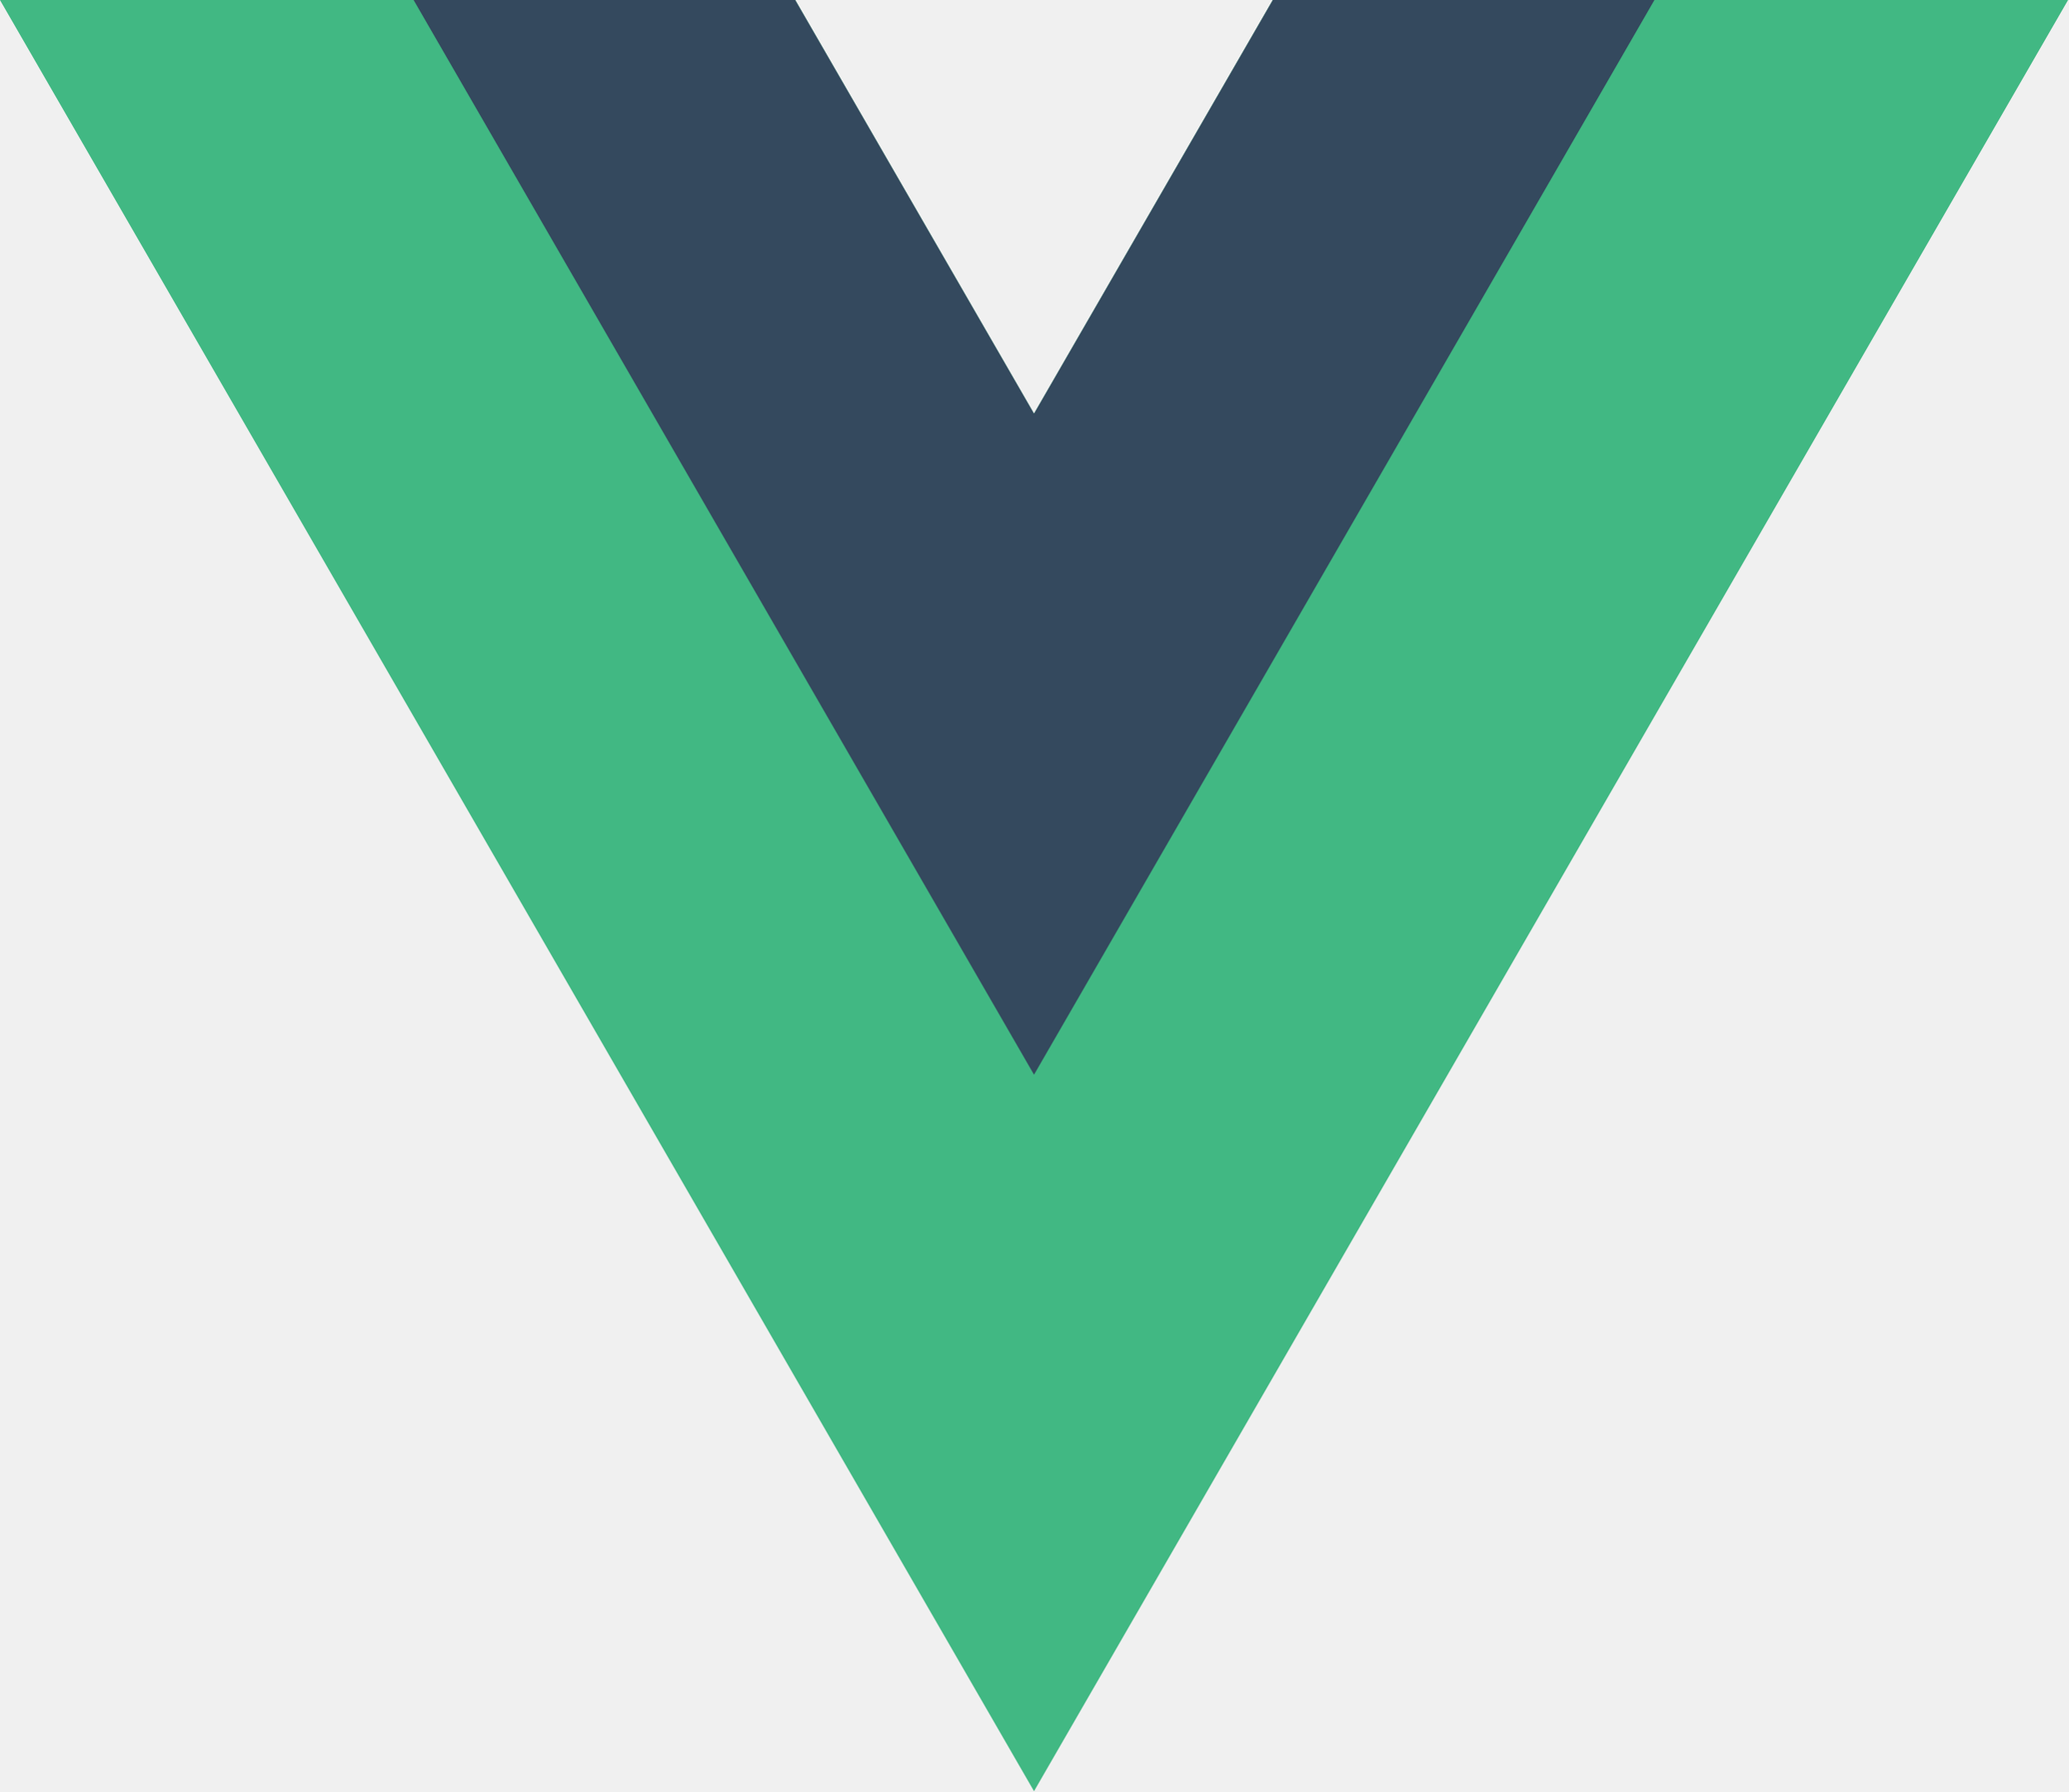
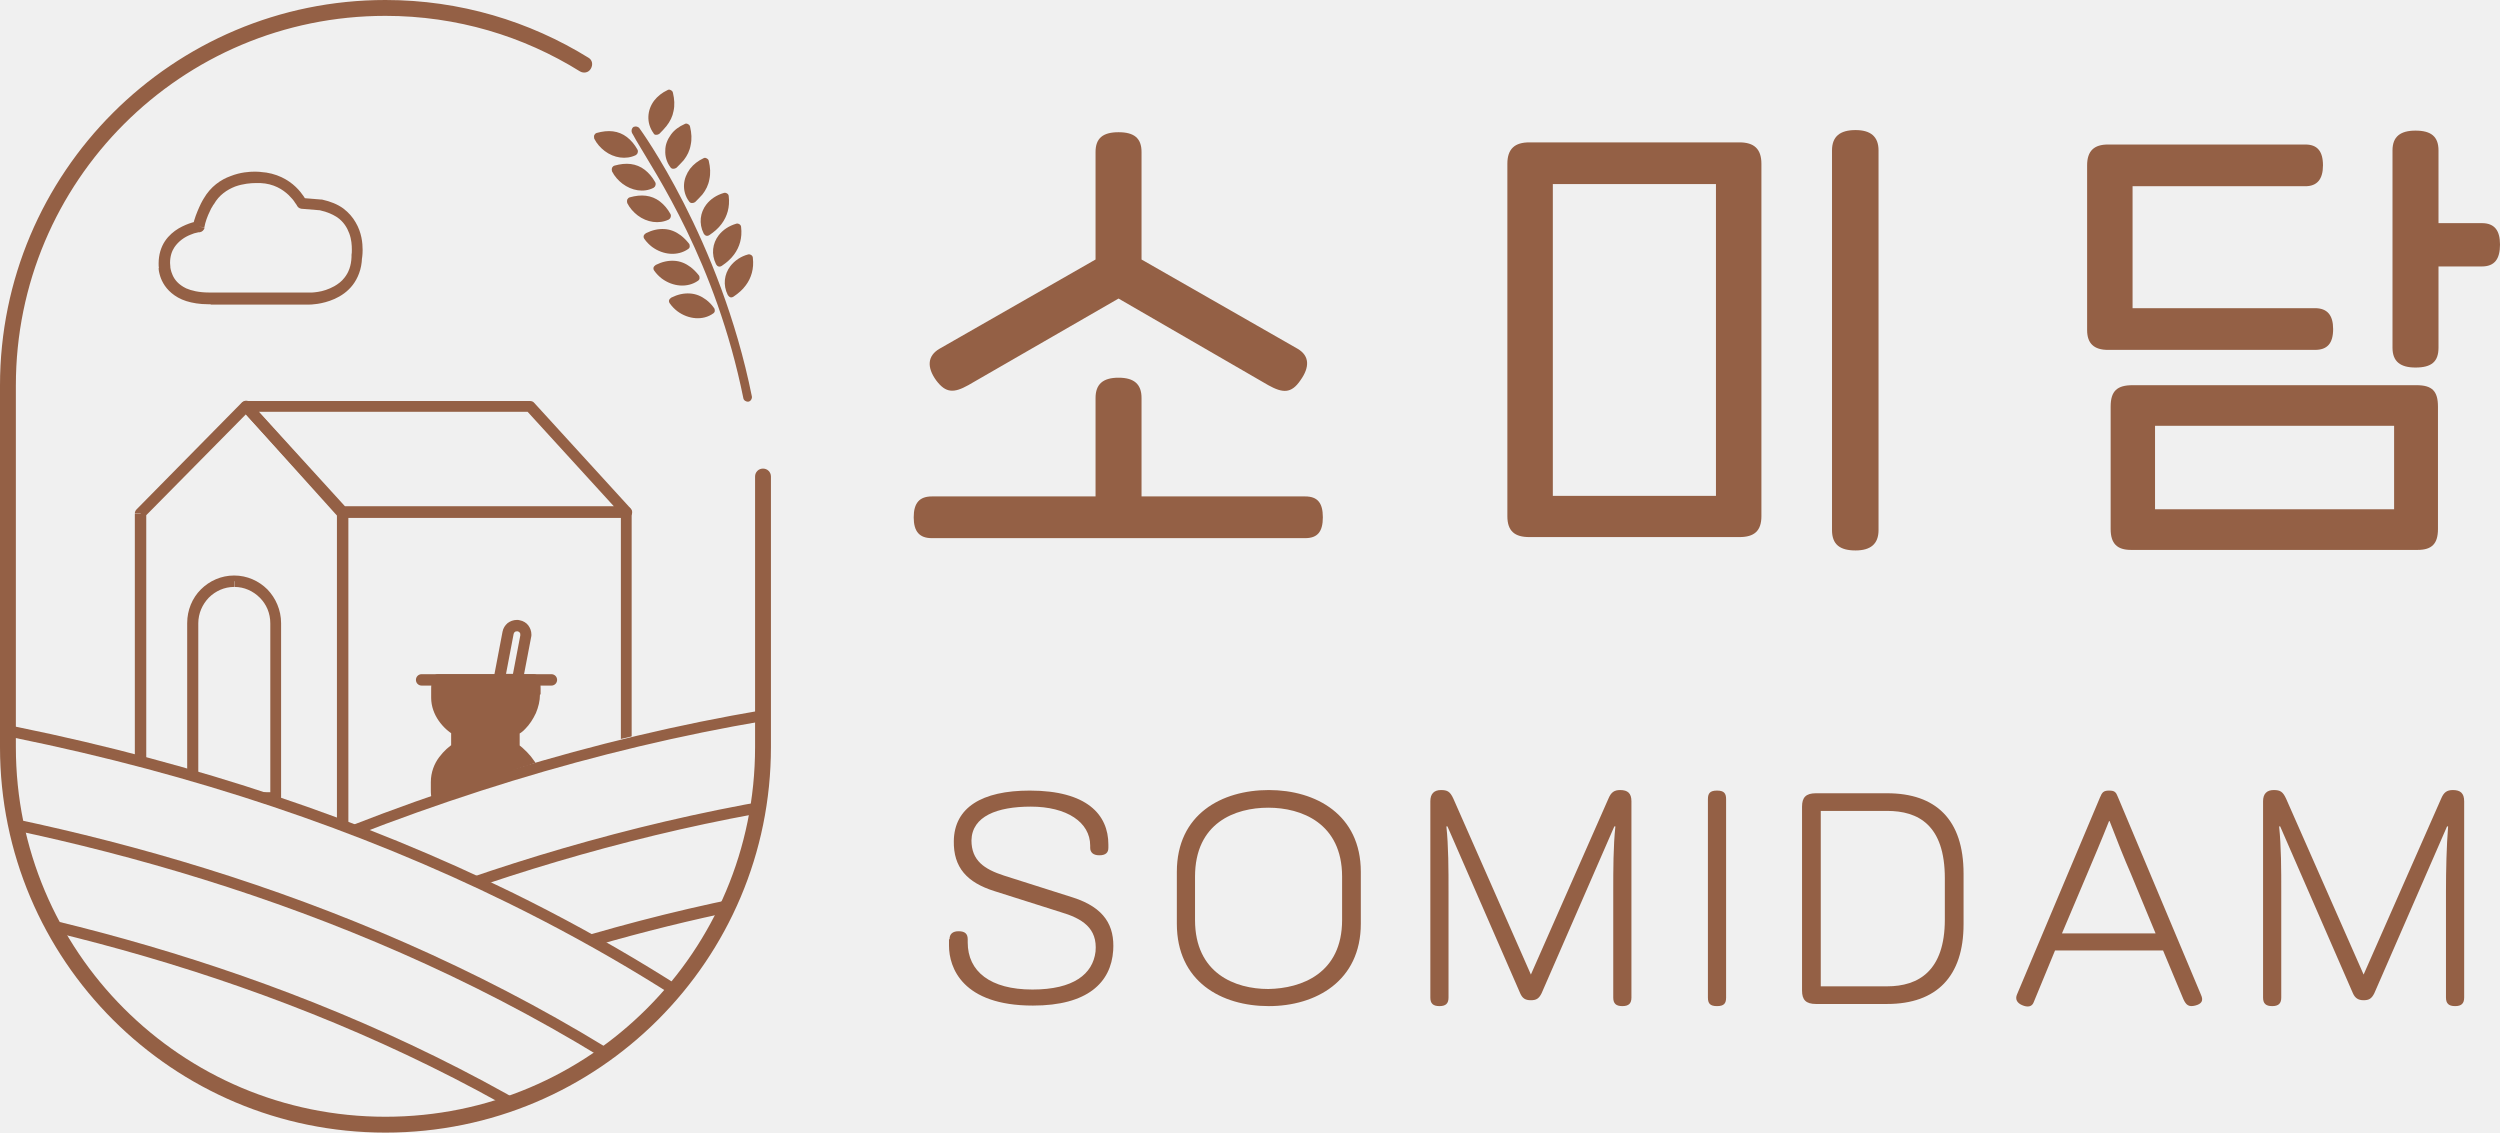
- <svg xmlns="http://www.w3.org/2000/svg" viewBox="0 0 261.76 226.69">
-   <path d="M161.096.001l-30.225 52.351L100.647.001H-.005l130.877 226.688L261.749.001z" fill="#41b883" />
-   <path d="M161.096.001l-30.225 52.351L100.647.001H52.346l78.526 136.01L209.398.001z" fill="#34495e" />
+ <svg xmlns="http://www.w3.org/2000/svg" width="788" height="357" viewBox="0 0 788 357" fill="none">
+   <path d="M299.294 296.055C299.294 294.369 300.305 293.526 302.16 293.526C304.182 293.526 305.025 294.369 305.025 296.055V297.067C305.025 306.17 312.106 311.901 325.423 311.901C338.403 311.901 344.472 307.013 345.315 299.932C345.989 292.515 341.101 289.481 334.189 287.458L313.454 280.883C304.857 278.186 300.474 273.466 300.642 265.037C300.811 254.585 309.408 249.191 324.58 249.191C342.618 249.191 349.361 256.777 349.361 266.217V267.229C349.361 268.746 348.518 269.589 346.495 269.589C344.472 269.589 343.629 268.577 343.629 267.229V266.554C343.629 259.137 336.212 254.248 324.917 254.248C314.297 254.248 306.374 257.283 306.205 264.869C306.205 271.274 310.251 273.972 316.489 275.995L338.235 282.906C348.181 286.109 351.384 291.841 350.878 299.595C350.204 309.71 342.786 316.959 325.592 316.959C303.34 316.959 299.125 304.99 299.125 298.078V296.055H299.294Z" fill="#946045" />
+   <path d="M370.941 291.167V274.815C370.941 256.609 385.101 249.023 399.936 249.023C414.771 249.023 428.931 256.777 428.931 274.815V291.167C428.931 309.204 414.771 317.127 399.936 317.127C384.933 317.127 370.941 309.373 370.941 291.167ZM423.031 289.987V276.332C423.031 259.474 410.219 254.586 399.768 254.586C389.316 254.586 376.673 259.306 376.673 276.332V289.987C376.673 306.844 389.316 311.733 399.768 311.733C410.219 311.564 423.031 306.844 423.031 289.987Z" fill="#946045" />
+   <path d="M450.843 252.563C450.843 250.203 452.023 249.023 454.215 249.023C456.238 249.023 457.081 249.528 458.092 251.72L482.536 307.181L506.979 251.72C507.822 249.697 508.834 249.023 510.688 249.023C513.048 249.023 514.228 250.034 514.228 252.563V314.43C514.228 316.285 513.385 317.127 511.362 317.127C509.339 317.127 508.497 316.285 508.497 314.43V280.884C508.497 274.309 508.497 266.723 509.171 260.486H508.834L485.907 313.082C485.064 314.767 484.222 315.273 482.536 315.273C480.681 315.273 479.839 314.599 479.164 313.082L456.238 260.486H455.901C456.575 266.723 456.575 274.309 456.575 280.884V314.43C456.575 316.285 455.732 317.127 453.709 317.127C451.686 317.127 450.843 316.285 450.843 314.43V252.563Z" fill="#946045" />
+   <path d="M538.335 314.43V251.888C538.335 250.034 539.009 249.191 541.201 249.191C543.392 249.191 544.067 250.034 544.067 251.888V314.43C544.067 316.284 543.392 317.127 541.201 317.127C539.009 317.127 538.335 316.284 538.335 314.43Z" fill="#946045" />
+   <path d="M568.003 254.249C568.003 251.383 569.183 250.035 572.386 250.035H594.807C610.148 250.035 618.914 258.295 618.914 275.321V291.336C618.914 307.688 610.485 316.454 594.807 316.454H572.386C569.183 316.454 568.003 315.105 568.003 312.239V254.249ZM573.904 310.891H594.807C604.753 310.891 613.013 306.002 613.013 289.819V276.838C613.013 259.981 604.585 255.598 594.807 255.598H573.904V310.891Z" fill="#946045" />
+   <path d="M693.765 313.587C694.608 315.441 693.934 316.453 691.911 316.959C689.888 317.464 689.045 316.79 688.202 314.936L681.797 299.595H647.744L641.001 315.947C640.495 317.296 639.147 317.633 637.292 316.79C635.775 316.116 635.101 314.936 635.775 313.419L661.905 251.383C662.579 249.697 663.085 249.191 664.77 249.191C666.625 249.191 666.962 249.697 667.636 251.383L693.765 313.587ZM649.936 294.201H679.436L671.682 275.489C669.828 271.275 667.13 264.532 664.939 258.8H664.77C662.579 264.363 659.713 271.106 657.859 275.489L649.936 294.201Z" fill="#946045" />
+   <path d="M713.319 252.563C713.319 250.203 714.499 249.023 716.691 249.023C718.714 249.023 719.556 249.528 720.568 251.72L745.011 307.181L769.455 251.72C770.298 249.697 771.309 249.023 773.164 249.023C775.524 249.023 776.704 250.034 776.704 252.563V314.43C776.704 316.285 775.861 317.127 773.838 317.127C771.815 317.127 770.972 316.285 770.972 314.43V280.884C770.972 274.309 771.141 266.723 771.646 260.486H771.309L748.383 313.082C747.54 314.767 746.697 315.273 745.011 315.273C743.326 315.273 742.314 314.599 741.64 313.082L718.714 260.486H718.376C719.051 266.723 719.051 274.309 719.051 280.884V314.43C719.051 316.285 718.208 317.127 716.185 317.127C714.162 317.127 713.319 316.285 713.319 314.43V252.563Z" fill="#946045" />
+   <path d="M411.397 156.475C415.275 156.475 416.96 158.498 416.96 163.049C416.96 167.601 415.275 169.624 411.397 169.624H293.732C289.854 169.624 288 167.601 288 163.049C288 158.498 289.854 156.475 293.732 156.475H345.316V125.457C345.316 121.074 347.676 119.051 352.564 119.051C357.453 119.051 359.813 121.074 359.813 125.457V156.475H411.397ZM305.195 121.411C300.643 123.939 298.115 123.939 295.08 119.894C292.046 115.679 292.383 112.139 296.092 109.948L345.316 81.796V47.912C345.316 43.529 347.676 41.675 352.564 41.675C357.453 41.675 359.813 43.529 359.813 47.912V81.796L409.037 109.948C412.746 112.139 412.915 115.679 409.88 119.894C407.014 124.108 404.317 123.939 399.766 121.411L352.564 94.102L305.195 121.411Z" fill="#946045" />
+   <path d="M555.196 162.712C555.196 167.432 552.835 169.287 548.284 169.287H482.033C477.482 169.287 475.122 167.432 475.122 162.712V51.62C475.122 46.9 477.482 44.877 482.033 44.877H548.284C552.835 44.877 555.196 46.9 555.196 51.62V162.712ZM489.451 156.306H540.867V58.026H489.451V156.306ZM577.448 167.095V47.406C577.448 43.023 579.976 41 584.865 41C589.585 41 592.114 43.023 592.114 47.406V167.095C592.114 171.478 589.585 173.501 584.865 173.501C579.976 173.501 577.448 171.647 577.448 167.095Z" fill="#946045" />
+   <path d="M729.673 110.285H664.433C660.05 110.285 657.859 108.262 657.859 104.047V52.126C657.859 47.574 660.05 45.551 664.433 45.551H726.638C730.347 45.551 732.201 47.574 732.201 52.126C732.201 56.509 730.347 58.7 726.638 58.7H672.188V97.136H729.673C733.55 97.136 735.404 99.327 735.404 103.71C735.404 108.262 733.55 110.285 729.673 110.285ZM761.702 121.411C766.591 121.411 768.445 123.265 768.445 128.154V166.758C768.445 171.309 766.591 173.332 762.039 173.332H671.682C667.299 173.332 665.276 171.309 665.276 166.758V128.154C665.276 123.265 667.299 121.411 672.188 121.411H761.702ZM754.622 160.689V134.222H679.268V160.52H754.622V160.689ZM782.268 70.332C786.314 70.332 788 72.692 788 77.075C788 81.627 786.314 83.987 782.268 83.987H768.614V109.61C768.614 113.993 766.422 115.848 761.365 115.848C756.645 115.848 754.116 113.993 754.116 109.61V47.406C754.116 43.023 756.645 41.169 761.365 41.169C766.254 41.169 768.614 43.023 768.614 47.406V70.332H782.268Z" fill="#946045" />
+   <path d="M200.4 48.9C200.7 48.7 200.9 48.5 201 48.1C201.1 47.8 201.1 47.4 200.9 47.1C200 45.5 198.9 44.2 197.6 43.2C196.3 42.2 194.8 41.6 193.2 41.4C191.6 41.2 189.9 41.4 188.1 41.9C187.7 42 187.5 42.3 187.3 42.6C187.2 42.9 187.2 43.3 187.3 43.7C188.1 45.3 189.3 46.6 190.6 47.6C193.5 49.8 197.3 50.4 200.4 48.9Z" fill="#946045" />
+   <path d="M206 59.2C206.3 59 206.5 58.8 206.6 58.4C206.7 58.1 206.7 57.7 206.5 57.4C205.6 55.8 204.5 54.5 203.2 53.5C201.9 52.5 200.4 51.9 198.8 51.7C197.2 51.5 195.5 51.7 193.7 52.2C193.3 52.3 193.1 52.6 192.9 52.9C192.8 53.2 192.8 53.6 192.9 54C193.7 55.6 194.9 56.9 196.2 57.9C199.1 60.1 202.9 60.8 206 59.2Z" fill="#946045" />
+   <path d="M210.8 69.2C211.1 69 211.3 68.8 211.4 68.4C211.5 68.1 211.5 67.7 211.3 67.4C210.4 65.8 209.3 64.5 208 63.5C206.7 62.5 205.2 61.9 203.6 61.7C202 61.5 200.3 61.7 198.5 62.2C198.1 62.3 197.9 62.6 197.7 62.9C197.6 63.2 197.6 63.6 197.7 64C198.5 65.6 199.7 66.9 201 67.9C203.9 70.1 207.7 70.7 210.8 69.2Z" fill="#946045" />
+   <path d="M216.9 78.5C217.2 78.3 217.4 78 217.4 77.7C217.4 77.4 217.4 77 217.1 76.7C216.3 75.7 215.5 74.9 214.6 74.2C213 73 211.3 72.3 209.4 72.2C207.5 72.1 205.6 72.5 203.6 73.5C203.3 73.7 203 74 202.9 74.3C202.8 74.7 202.9 75 203.1 75.3C203.8 76.3 204.6 77.1 205.5 77.8C209 80.4 213.6 80.8 216.9 78.5Z" fill="#946045" />
+   <path d="M220 88.5C220.3 88.3 220.5 88 220.5 87.7C220.5 87.4 220.5 87 220.2 86.7C219.4 85.7 218.6 84.9 217.7 84.2C216.1 83 214.4 82.3 212.5 82.2C210.6 82.1 208.7 82.5 206.7 83.5C206.4 83.7 206.1 84 206 84.3C205.9 84.7 206 85 206.2 85.3C206.9 86.3 207.7 87.1 208.6 87.8C212.1 90.4 216.7 90.8 220 88.5Z" fill="#946045" />
+   <path d="M222.6 94.5C221 93.3 219.3 92.6 217.4 92.5C215.5 92.4 213.6 92.8 211.6 93.8C211.3 94 211 94.3 210.9 94.6C210.8 95 210.9 95.3 211.1 95.6C211.8 96.6 212.6 97.4 213.5 98.1C217 100.7 221.6 101.1 224.8 98.8C225.1 98.6 225.3 98.3 225.3 98C225.3 97.7 225.3 97.3 225 97C224.3 96 223.5 95.2 222.6 94.5Z" fill="#946045" />
+   <path d="M206.8 42.5C207.2 42.5 207.5 42.4 207.8 42.2C208.6 41.4 209.4 40.6 210.1 39.7C211.2 38.3 212 36.7 212.3 35C212.7 33.2 212.6 31.3 212.1 29.2C212 28.8 211.8 28.6 211.4 28.4C211.1 28.2 210.7 28.2 210.4 28.4C208.7 29.2 207.3 30.3 206.2 31.7C204 34.6 203.6 38.7 206 42C206.1 42.3 206.4 42.5 206.8 42.5Z" fill="#946045" />
+   <path d="M211.5 42.4C210.4 43.9 209.7 45.6 209.7 47.4C209.6 49.2 210.1 51.1 211.3 52.7C211.5 53 211.8 53.2 212.2 53.2C212.6 53.2 212.9 53.1 213.2 52.9C214 52.1 214.8 51.3 215.5 50.5C216.6 49.1 217.4 47.5 217.7 45.7C218.1 43.9 218 42 217.5 39.9C217.4 39.5 217.2 39.3 216.8 39.1C216.5 38.9 216.1 38.9 215.8 39.1C214 39.9 212.5 41 211.5 42.4Z" fill="#946045" />
+   <path d="M215.6 58.2C215.5 60 216 61.9 217.2 63.5C217.4 63.8 217.7 64 218.1 64C218.5 64 218.8 63.9 219.1 63.7C219.9 62.9 220.7 62.1 221.4 61.3C222.5 59.9 223.3 58.3 223.6 56.5C224 54.7 223.9 52.8 223.4 50.7C223.3 50.3 223.1 50.1 222.7 49.9C222.4 49.7 222 49.7 221.7 49.9C220 50.7 218.6 51.8 217.5 53.2C216.4 54.7 215.7 56.4 215.6 58.2Z" fill="#946045" />
+   <path d="M222.6 64.5C220.7 67 220.2 70.4 221.8 73.6C222 73.9 222.2 74.2 222.6 74.3C222.9 74.4 223.3 74.3 223.6 74.1C225.1 73.1 226.5 71.9 227.5 70.5C229.2 68.2 230.1 65.3 229.7 61.9C229.7 61.5 229.5 61.2 229.2 61C228.9 60.8 228.5 60.7 228.2 60.8C225.8 61.5 223.9 62.8 222.6 64.5Z" fill="#946045" />
+   <path d="M226.5 74.2C224.6 76.7 224.1 80.1 225.7 83.3C225.9 83.6 226.1 83.9 226.5 84C226.8 84.1 227.2 84 227.5 83.8C229 82.8 230.4 81.6 231.4 80.2C233.1 77.9 234 75 233.6 71.6C233.6 71.2 233.4 70.9 233.1 70.7C232.8 70.5 232.4 70.4 232.1 70.5C229.7 71.2 227.8 72.5 226.5 74.2Z" fill="#946045" />
+   <path d="M230.2 83.9C228.3 86.4 227.8 89.8 229.4 93C229.6 93.3 229.9 93.6 230.2 93.7C230.5 93.8 230.9 93.7 231.2 93.5C232.7 92.5 234.1 91.3 235.1 89.9C236.8 87.6 237.7 84.7 237.3 81.3C237.3 80.9 237.1 80.6 236.8 80.4C236.5 80.2 236.1 80.1 235.8 80.2C233.5 80.8 231.5 82.2 230.2 83.9Z" fill="#946045" />
+   <path d="M201.6 40.5C201.2 39.9 200.4 39.7 199.7 40C199.1 40.4 198.9 41.2 199.2 41.9C199.2 41.9 199.7 42.7 200.5 44.2C206.6 54.7 225.6 82.5 234.3 125.5C234.4 126.2 235.2 126.7 235.9 126.6C236.6 126.5 237.1 125.7 237 125C227 75.2 201.6 40.5 201.6 40.5Z" fill="#946045" />
+   <mask id="mask0_4_95" style="mask-type:luminance" maskUnits="userSpaceOnUse" x="2" y="2" width="239" height="353">
+     <path d="M184.2 20.3C166 9 144.5 2.5 121.5 2.5C55.8 2.5 2.5 55.8 2.5 121.5V235.5C2.5 301.2 55.8 354.5 121.5 354.5C187.2 354.5 240.5 301.2 240.5 235.5V150.2" fill="white" />
+   </mask>
+   <g mask="url(#mask0_4_95)">
+     <mask id="mask1_4_95" style="mask-type:luminance" maskUnits="userSpaceOnUse" x="103" y="189" width="269" height="112">
+       <path d="M103.2 256.5C103.2 256.5 145.6 275.9 194.1 300.9L371.6 293.4L367.7 189.5L195.6 192.5L103.2 256.5Z" fill="white" />
+     </mask>
+     <g mask="url(#mask1_4_95)">
+       <path d="M444.8 289L445.3 287.3C407.3 276.9 369.6 272.6 333.1 272.6C240.1 272.6 155.4 300.8 93.6 329.2C62.7 343.4 37.6 357.6 20.1 368.4C2.6 379.2 -7.4 386.5 -7.9 386.9L-6.9 388.3L-5.5 387.3L-39.6 341.8L-41 342.8L-40 344.2C-37.6 342.4 21.1 298.8 111.6 263.5C164.9 242.7 218.3 229.1 270.3 223C291.3 220.5 312 219.3 332.5 219.3C376.1 219.3 418.5 224.9 459.1 235.9L459.6 234.2L457.9 233.7L443 288.5L444.8 289L446.5 289.5L461.4 234.7C461.5 234.3 461.5 233.8 461.2 233.4C461 233 460.6 232.7 460.1 232.6C419.2 221.5 376.5 215.9 332.6 215.9C312 215.9 291.1 217.1 270 219.6C217.7 225.7 164 239.4 110.5 260.3C19.6 295.8 -39.4 339.5 -41.9 341.5C-42.3 341.8 -42.5 342.2 -42.6 342.7C-42.7 343.2 -42.5 343.6 -42.3 344L-8.2 389.5C-7.6 390.3 -6.5 390.4 -5.7 389.9C-5.3 389.6 4.6 382.3 22 371.6C74.3 339.5 194.8 276.4 333.2 276.4C369.3 276.4 406.7 280.7 444.4 291C444.8 291.1 445.3 291.1 445.7 290.8C446.1 290.6 446.4 290.2 446.5 289.7L444.8 289Z" fill="#946045" />
+     </g>
+     <mask id="mask2_4_95" style="mask-type:luminance" maskUnits="userSpaceOnUse" x="103" y="189" width="269" height="112">
+       <path d="M103.2 256.5C103.2 256.5 145.6 275.9 194.1 300.9L371.6 293.4L367.7 189.5L195.6 192.5L103.2 256.5Z" fill="white" />
+     </mask>
+     <g mask="url(#mask2_4_95)">
+       <path d="M-22.8 366.9C-22.8 366.9 -22.7 366.8 -22.3 366.6C-17.6 363.1 23.7 333.4 87.5 304.5C151.4 275.6 237.8 247.7 332.8 247.7C371.4 247.7 411.4 252.3 451.8 263.3C452.7 263.6 453.7 263 453.9 262.1C454.2 261.2 453.6 260.2 452.7 260C411.9 248.9 371.6 244.2 332.7 244.2C233.9 244.2 144.5 274.2 79.9 304.2C15.2 334.2 -24.8 364.1 -24.9 364.2C-25.7 364.8 -25.8 365.9 -25.3 366.6C-24.7 367.3 -23.6 367.5 -22.8 366.9Z" fill="#946045" />
+     </g>
+   </g>
+   <mask id="mask3_4_95" style="mask-type:luminance" maskUnits="userSpaceOnUse" x="2" y="2" width="239" height="353">
+     <path d="M184.2 20.3C166 9 144.5 2.5 121.5 2.5C55.8 2.5 2.5 55.8 2.5 121.5V235.5C2.5 301.2 55.8 354.5 121.5 354.5C187.2 354.5 240.5 301.2 240.5 235.5V150.2" fill="white" />
+   </mask>
+   <g mask="url(#mask3_4_95)">
+     <path d="M270.8 434.8L272.1 433.6C204.6 358.5 117.7 317.9 39.4 296C-38.9 274.1 -108.6 271 -141.9 271C-154.7 271 -162.1 271.5 -162.6 271.5L-162.5 273.2L-160.8 273.1L-164.7 216.4L-166.4 216.5L-166.3 218.2C-165.3 218.1 -156.2 217.5 -140.9 217.5C-111.2 217.5 -58 219.8 4.8 232.6C60.8 244 113.1 261.5 160.1 284.6C219.4 313.7 270.4 351.8 311.8 397.9L313.1 396.7L311.9 395.4L269.6 433.4L270.8 434.8L272 436.1L314.3 398.1C314.6 397.8 314.9 397.4 314.9 396.9C314.9 396.4 314.8 396 314.5 395.6C272.8 349.2 221.4 310.8 161.8 281.5C114.5 258.3 62 240.7 5.7 229.2C-57.6 216.4 -111 214.2 -140.9 214.2C-156.3 214.2 -165.5 214.8 -166.6 214.9C-167.6 215 -168.3 215.8 -168.2 216.8L-164.3 273.5C-164.3 274 -164.1 274.4 -163.7 274.7C-163.4 275 -162.9 275.2 -162.4 275.1C-162 275.1 -154.7 274.6 -141.9 274.6C-108.8 274.6 -39.4 277.7 38.5 299.4C116.4 321.1 202.6 361.5 269.5 436C269.8 436.3 270.2 436.6 270.7 436.6C271.2 436.6 271.6 436.5 272 436.2L270.8 434.8Z" fill="#946045" />
+   </g>
+   <mask id="mask4_4_95" style="mask-type:luminance" maskUnits="userSpaceOnUse" x="2" y="2" width="239" height="353">
+     <path d="M184.2 20.3C166 9 144.5 2.5 121.5 2.5C55.8 2.5 2.5 55.8 2.5 121.5V235.5C2.5 301.2 55.8 354.5 121.5 354.5C187.2 354.5 240.5 301.2 240.5 235.5V150.2" fill="white" />
+   </mask>
+   <g mask="url(#mask4_4_95)">
+     <path d="M-164.3 246.7C-164.3 246.7 -164.2 246.7 -163.9 246.7C-162.1 246.6 -154 246.1 -141 246.1C-105.4 246.1 -32.7 249.5 48.7 272.6C130.1 295.7 220.1 338.4 290.7 417C291.3 417.7 292.5 417.8 293.2 417.1C293.9 416.5 294 415.3 293.3 414.6C222 335.4 131.3 292.4 49.5 269.2C-32.3 246 -105.3 242.6 -141.1 242.6C-156 242.6 -164.5 243.2 -164.6 243.2C-165.6 243.3 -166.3 244.1 -166.2 245.1C-166.1 246 -165.3 246.7 -164.3 246.7Z" fill="#946045" />
+   </g>
+   <path d="M185.5 18.2C166.9 6.7 145 0 121.5 0C54.4 0 0 54.4 0 121.5V235.5C0 302.6 54.4 357 121.5 357C188.6 357 243 302.6 243 235.5V150.2C243 148.8 241.9 147.7 240.5 147.7C239.1 147.7 238 148.8 238 150.2V235.5C238 267.7 225 296.8 203.9 317.9C182.8 339 153.7 352 121.5 352C89.3 352 60.2 339 39.1 317.9C18 296.8 5 267.6 5 235.5V121.5C5 89.3 18 60.2 39.1 39.1C60.2 18 89.3 5 121.5 5C144 5 165 11.4 182.8 22.5C184 23.2 185.5 22.9 186.2 21.7C187 20.4 186.7 18.9 185.5 18.2Z" fill="#946045" />
+   <mask id="mask5_4_95" style="mask-type:luminance" maskUnits="userSpaceOnUse" x="41" y="120" width="161" height="142">
+     <path d="M201.1 231.7C201.1 231.7 159.4 239.9 116.8 261.7C116.8 261.7 71.6 246.4 41.8 239.4L42 159.3C42 159.3 77.5 119.1 78.5 124.3C79 126.8 153 114.6 170 124.8C195.5 140 201.1 160 201.1 160V231.7Z" fill="white" />
+   </mask>
+   <g mask="url(#mask5_4_95)">
+     <path d="M108 269.9V271.7H197.4C197.9 271.7 198.3 271.5 198.6 271.2C198.9 270.9 199.1 270.4 199.1 270V161.4C199.1 160.9 198.9 160.5 198.6 160.2C198.3 159.9 197.8 159.7 197.4 159.7H108C107.5 159.7 107.1 159.9 106.8 160.2C106.5 160.5 106.3 161 106.3 161.4V269.9C106.3 270.4 106.5 270.8 106.8 271.1C107.1 271.4 107.6 271.6 108 271.6V269.9H109.8V163.2H195.7V268.2H108V269.9Z" fill="#946045" />
+   </g>
+   <mask id="mask6_4_95" style="mask-type:luminance" maskUnits="userSpaceOnUse" x="41" y="120" width="161" height="142">
+     <path d="M201.1 231.7C201.1 231.7 159.4 239.9 116.8 261.7C116.8 261.7 71.6 246.4 41.8 239.4L42 159.3C42 159.3 77.5 119.1 78.5 124.3C79 126.8 153 114.6 170 124.8C195.5 140 201.1 160 201.1 160V231.7Z" fill="white" />
+   </mask>
+   <g mask="url(#mask6_4_95)">
+     <path d="M108 161.4V163.2H197.5C198.2 163.2 198.8 162.8 199.1 162.2C199.4 161.6 199.3 160.8 198.8 160.3L168.4 127C168.1 126.6 167.6 126.4 167.1 126.4H77.6C76.9 126.4 76.3 126.8 76 127.4C75.7 128 75.8 128.8 76.3 129.3L106.7 162.6C107 163 107.5 163.2 108 163.2V161.4L109.3 160.2L81.6 129.8H166.3L193.5 159.6H108V161.4Z" fill="#946045" />
+   </g>
+   <mask id="mask7_4_95" style="mask-type:luminance" maskUnits="userSpaceOnUse" x="41" y="120" width="161" height="142">
+     <path d="M201.1 231.7C201.1 231.7 159.4 239.9 116.8 261.7C116.8 261.7 71.6 246.4 41.8 239.4L42 159.3C42 159.3 77.5 119.1 78.5 124.3C79 126.8 153 114.6 170 124.8C195.5 140 201.1 160 201.1 160V231.7Z" fill="white" />
+   </mask>
+   <g mask="url(#mask7_4_95)">
+     <path d="M44.3 161.9H42.5V269.9C42.5 270.4 42.7 270.8 43 271.1C43.3 271.4 43.8 271.6 44.2 271.6H108C108.5 271.6 108.9 271.4 109.2 271.1C109.5 270.8 109.7 270.3 109.7 269.9V161.9C109.7 161.5 109.5 161.1 109.3 160.7L78.9 126.9C78.6 126.5 78.1 126.3 77.6 126.3C77.1 126.3 76.7 126.5 76.3 126.8L43 160.6C42.7 160.9 42.5 161.4 42.5 161.8H44.3L45.5 163L77.5 130.6L106.2 162.5V268.1H46.1V161.9H44.3Z" fill="#946045" />
+   </g>
+   <mask id="mask8_4_95" style="mask-type:luminance" maskUnits="userSpaceOnUse" x="41" y="120" width="161" height="142">
+     <path d="M201.1 231.7C201.1 231.7 159.4 239.9 116.8 261.7C116.8 261.7 71.6 246.4 41.8 239.4L42 159.3C42 159.3 77.5 119.1 78.5 124.3C79 126.8 153 114.6 170 124.8C195.5 140 201.1 160 201.1 160V231.7Z" fill="white" />
+   </mask>
+   <g mask="url(#mask8_4_95)">
+     <path d="M168.6 218.9C168.6 217.4 168.8 215.7 168.2 214.4H137.9C137.3 215.7 137.6 218.4 137.6 219.9C137.6 224.5 141.1 228.6 144 230.2V235.8C141.4 237.4 137.5 241.3 137.6 246.8C137.6 248.3 137.4 250.3 137.9 251.6H168.2C168.8 250.3 169.1 248.8 169.1 247.3C169.1 242.7 166.1 238.9 162.1 235.8V230.2C165.4 228.8 168.6 223.5 168.6 218.9Z" fill="#946045" />
+   </g>
+   <mask id="mask9_4_95" style="mask-type:luminance" maskUnits="userSpaceOnUse" x="41" y="120" width="161" height="142">
+     <path d="M201.1 231.7C201.1 231.7 159.4 239.9 116.8 261.7C116.8 261.7 71.6 246.4 41.8 239.4L42 159.3C42 159.3 77.5 119.1 78.5 124.3C79 126.8 153 114.6 170 124.8C195.5 140 201.1 160 201.1 160V231.7Z" fill="white" />
+   </mask>
+   <g mask="url(#mask9_4_95)">
+     <path d="M168.6 218.9H170.4C170.4 218.4 170.4 217.7 170.4 217C170.4 216 170.3 214.8 169.9 213.6C169.6 213 169 212.5 168.3 212.5H138C137.3 212.5 136.7 212.9 136.4 213.6C136.1 214.2 136 214.9 136 215.5C135.9 216.1 135.9 216.8 135.9 217.4C135.9 218.3 135.9 219.3 135.9 219.9C135.9 222.7 136.9 225.2 138.3 227.2C139.7 229.2 141.5 230.8 143.2 231.7L144 230.2H142.2V235.8H144L143.1 234.3C141.6 235.2 139.9 236.7 138.4 238.7C136.9 240.7 135.8 243.4 135.8 246.5V246.8V247.1C135.8 247.6 135.8 248.3 135.8 249C135.8 250 135.8 251.1 136.3 252.3C136.6 252.9 137.2 253.4 137.9 253.4H168.2C168.9 253.4 169.5 253 169.8 252.3C170.5 250.8 170.8 249.1 170.8 247.3C170.8 244.6 169.9 242.1 168.5 240C167.1 237.9 165.2 236 163.1 234.4L162 235.8H163.8V230.2H162L162.7 231.8C163.8 231.3 164.8 230.6 165.6 229.7C166.9 228.4 168 226.7 168.9 224.8C169.7 222.9 170.2 220.9 170.2 218.9H168.6H166.8C166.8 220.8 166.1 223 165 224.9C164.5 225.8 163.8 226.6 163.2 227.3C162.6 227.9 161.9 228.4 161.4 228.6C160.7 228.9 160.3 229.5 160.3 230.2V235.8C160.3 236.3 160.5 236.9 161 237.2C162.9 238.7 164.5 240.2 165.6 241.9C166.7 243.6 167.3 245.3 167.3 247.3C167.3 248.6 167 249.8 166.6 250.9L168.2 251.6V249.8H137.9V251.6L139.5 250.9C139.4 250.6 139.3 249.9 139.3 249C139.3 248.4 139.3 247.7 139.3 247.1C139.3 247 139.3 246.9 139.3 246.8V246.6C139.3 244.3 140.1 242.4 141.2 240.8C142.3 239.2 143.8 238 144.9 237.3C145.4 237 145.7 236.4 145.7 235.8V230.2C145.7 229.6 145.3 229 144.8 228.7C143.6 228.1 142.2 226.8 141.1 225.3C140 223.7 139.3 221.9 139.3 220C139.3 219.3 139.3 218.4 139.3 217.5C139.3 217 139.3 216.4 139.4 216C139.4 215.6 139.5 215.2 139.6 215.1L138 214.4V216.2H168.3V214.4L166.7 215.1C166.9 215.5 167 216.2 167 217.1C167 217.7 167 218.3 167 219H168.6V218.9Z" fill="#946045" />
+   </g>
+   <mask id="mask10_4_95" style="mask-type:luminance" maskUnits="userSpaceOnUse" x="41" y="120" width="161" height="142">
+     <path d="M201.1 231.7C201.1 231.7 159.4 239.9 116.8 261.7C116.8 261.7 71.6 246.4 41.8 239.4L42 159.3C42 159.3 77.5 119.1 78.5 124.3C79 126.8 153 114.6 170 124.8C195.5 140 201.1 160 201.1 160V231.7Z" fill="white" />
+   </mask>
+   <g mask="url(#mask10_4_95)">
+     <path d="M132.9 216.1H173.8C174.8 216.1 175.6 215.3 175.6 214.3C175.6 213.3 174.8 212.5 173.8 212.5H132.9C131.9 212.5 131.1 213.3 131.1 214.3C131.1 215.3 131.9 216.1 132.9 216.1Z" fill="#946045" />
+   </g>
+   <mask id="mask11_4_95" style="mask-type:luminance" maskUnits="userSpaceOnUse" x="41" y="120" width="161" height="142">
+     <path d="M201.1 231.7C201.1 231.7 159.4 239.9 116.8 261.7C116.8 261.7 71.6 246.4 41.8 239.4L42 159.3C42 159.3 77.5 119.1 78.5 124.3C79 126.8 153 114.6 170 124.8C195.5 140 201.1 160 201.1 160V231.7Z" fill="white" />
+   </mask>
+   <g mask="url(#mask11_4_95)">
+     <path d="M163.1 214.2L164.8 214.5L167.4 200.9C167.5 200.6 167.5 200.3 167.5 200C167.5 198.9 167.1 197.9 166.5 197.1C165.9 196.3 164.9 195.7 163.8 195.5C163.5 195.4 163.2 195.4 162.9 195.4C161.8 195.4 160.8 195.8 160 196.4C159.2 197.1 158.6 198 158.4 199.1L155.6 213.8C155.5 214.3 155.6 214.8 156 215.2C156.3 215.6 156.8 215.8 157.3 215.8H163C163.8 215.8 164.6 215.2 164.7 214.4L163.1 214.2V212.4H159.5L161.9 199.8C162 199.5 162.1 199.3 162.3 199.2C162.5 199 162.7 199 163 199H163.2C163.5 199.1 163.7 199.2 163.8 199.4C164 199.6 164 199.8 164 200.1V200.3L161.4 213.9L163.1 214.2Z" fill="#946045" />
+   </g>
+   <mask id="mask12_4_95" style="mask-type:luminance" maskUnits="userSpaceOnUse" x="41" y="120" width="161" height="142">
+     <path d="M201.1 231.7C201.1 231.7 159.4 239.9 116.8 261.7C116.8 261.7 71.6 246.4 41.8 239.4L42 159.3C42 159.3 77.5 119.1 78.5 124.3C79 126.8 153 114.6 170 124.8C195.5 140 201.1 160 201.1 160V231.7Z" fill="white" />
+   </mask>
+   <g mask="url(#mask12_4_95)">
+     <path d="M73.9 183.2V185C77 185 79.8 186.3 81.9 188.4C84 190.5 85.2 193.3 85.2 196.5V249.7H62.5V196.5C62.5 193.3 63.8 190.5 65.8 188.4C67.9 186.3 70.7 185 73.8 185V183.2V181.4C69.7 181.4 66 183.1 63.3 185.8C60.6 188.5 59 192.3 59 196.4V251.4C59 251.9 59.2 252.3 59.5 252.6C59.8 252.9 60.3 253.1 60.7 253.1H86.9C87.4 253.1 87.8 252.9 88.1 252.6C88.4 252.3 88.6 251.8 88.6 251.4V196.4C88.6 192.3 86.9 188.5 84.3 185.8C81.6 183.1 77.9 181.4 73.8 181.4V183.2H73.9Z" fill="#946045" />
+   </g>
+   <path d="M62.7 71.4L62.4 69.7C62.3 69.7 59.4 70.2 56.3 72C54.8 72.9 53.2 74.2 52 76C50.8 77.8 50 80.2 50 83C50 83.5 50 84.1 50.1 84.7L51.8 84.5H50C50 84.6 50 85.3 50.3 86.4C50.7 88 51.7 90.4 54.1 92.4C55.3 93.4 56.8 94.3 58.7 94.9C60.6 95.5 62.9 95.9 65.6 95.9C65.9 95.9 66.1 95.9 66.4 95.9V94.2V96H97.6C97.7 96 101.5 96 105.5 94.2C107.5 93.3 109.6 91.9 111.2 89.8C112.8 87.7 114 84.8 114.1 81.3L112.4 81.2L114.1 81.5C114.1 81.4 114.3 80.4 114.3 78.8C114.3 76.6 114 73.3 112.1 70.1C111.2 68.5 109.9 67 108.2 65.7C106.4 64.4 104.2 63.5 101.5 62.9H101.3L95.2 62.4L95 64.1L96.6 63.3C96.5 63.2 95.5 61.1 93.2 58.9C90.9 56.7 87.2 54.5 82.1 54.2L82 55.9L82.2 54.2C82.1 54.2 81.5 54.1 80.4 54.1C78.6 54.1 75.7 54.3 72.7 55.5C69.6 56.6 66.4 58.8 64.2 62.6C64.2 62.6 63.5 63.7 62.8 65.3C62.1 66.9 61.2 69 60.8 71.2L62.7 71.4L64.4 71.7C64.7 70 65.4 68.1 66.1 66.7C66.4 66 66.7 65.4 67 65C67.1 64.8 67.2 64.6 67.3 64.5L67.4 64.4C69.1 61.4 71.6 59.8 74.1 58.8C76.6 57.9 79.1 57.7 80.6 57.7C81 57.7 81.4 57.7 81.6 57.7C81.7 57.7 81.8 57.7 81.9 57.7H82H82.1C86.3 57.9 89.1 59.7 91 61.5C91.9 62.4 92.6 63.2 93 63.9C93.2 64.2 93.4 64.5 93.5 64.6L93.6 64.8C93.9 65.4 94.4 65.7 95 65.8L101.1 66.3L101.3 64.6L100.9 66.3C103.2 66.8 104.9 67.6 106.3 68.5C108.3 69.9 109.4 71.7 110.1 73.6C110.8 75.5 110.9 77.3 110.9 78.7C110.9 79.4 110.9 79.9 110.8 80.3C110.8 80.5 110.8 80.6 110.8 80.7V80.8V81C110.7 83.9 109.8 86 108.6 87.5C107.7 88.7 106.6 89.5 105.4 90.2C103.6 91.2 101.7 91.8 100.2 92C99.5 92.1 98.8 92.2 98.4 92.2C98.2 92.2 98 92.2 97.9 92.2H97.8H66.6C66.4 92.2 66.1 92.2 65.9 92.2C62.7 92.2 60.3 91.6 58.7 90.9C56.2 89.7 55 88.1 54.4 86.7C54.1 86 53.9 85.4 53.8 84.9C53.8 84.7 53.7 84.5 53.7 84.4V84.3V84.2C53.7 83.7 53.6 83.3 53.6 82.9C53.6 80.7 54.2 79.1 55 77.9C56.3 76 58.2 74.7 60 74C60.9 73.6 61.6 73.4 62.2 73.3C62.5 73.2 62.7 73.2 62.8 73.2H63C63.7 73.1 64.3 72.5 64.5 71.8L62.7 71.4Z" fill="#946045" />
</svg>
